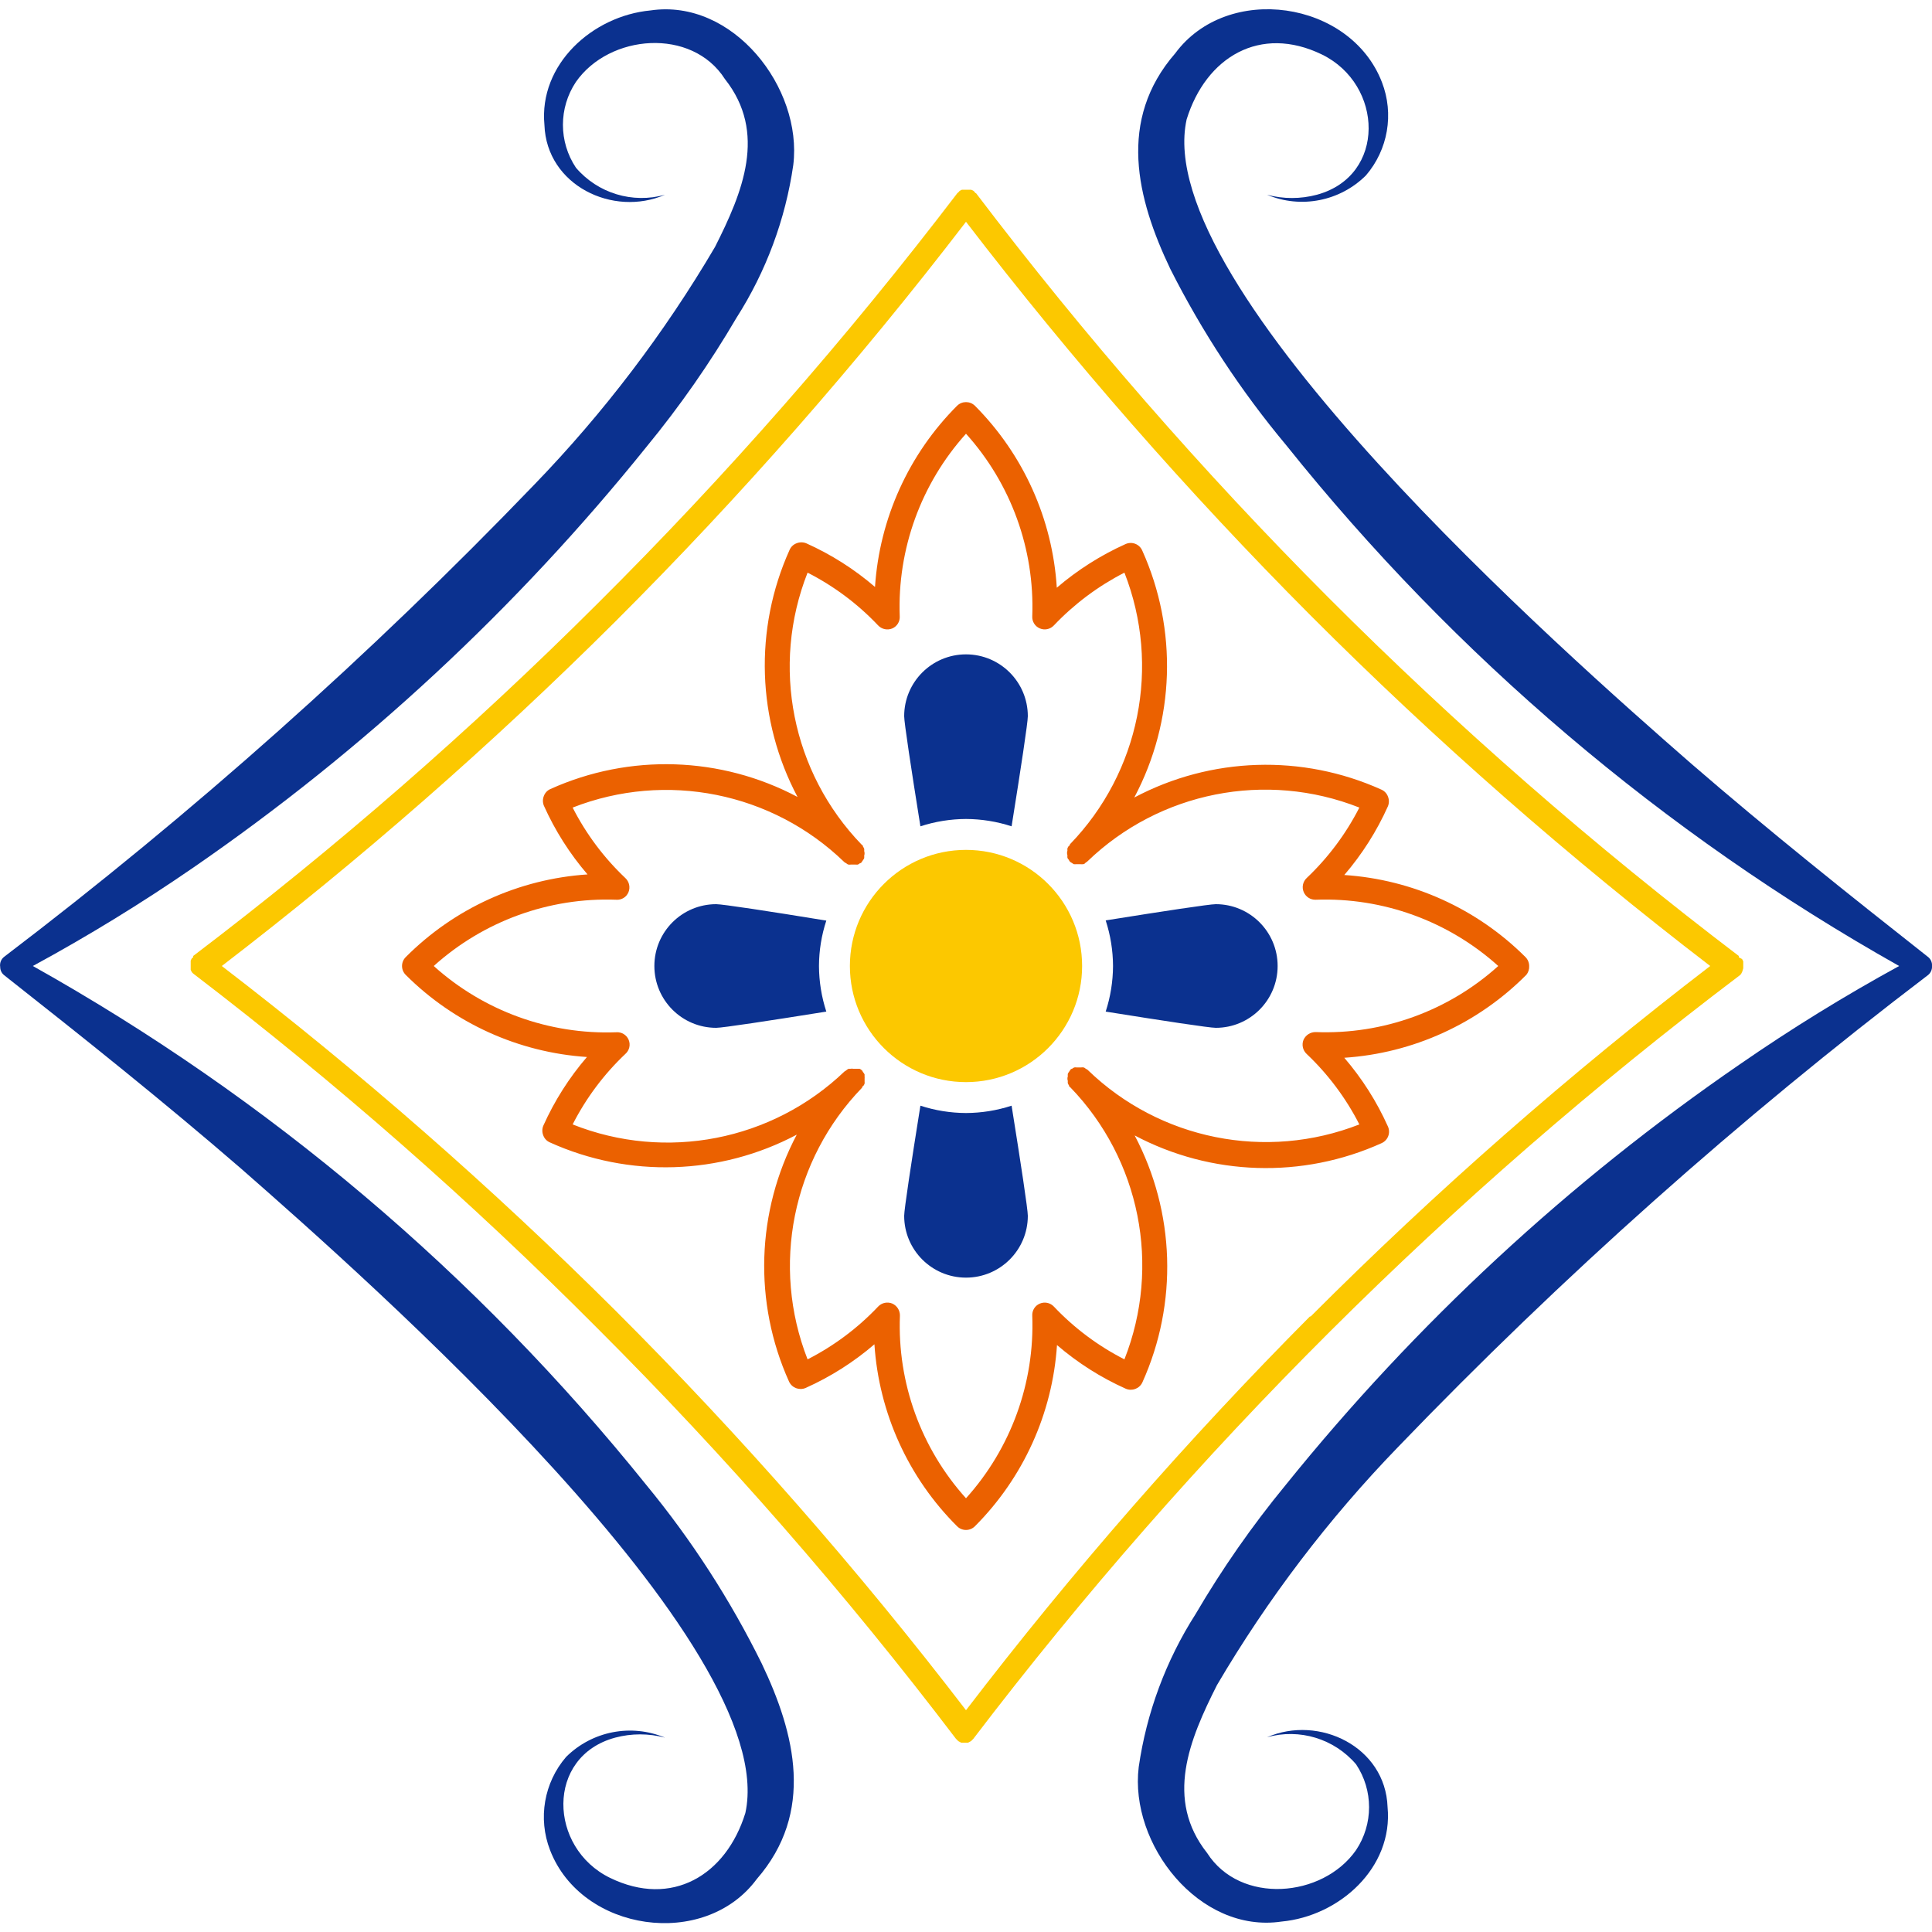
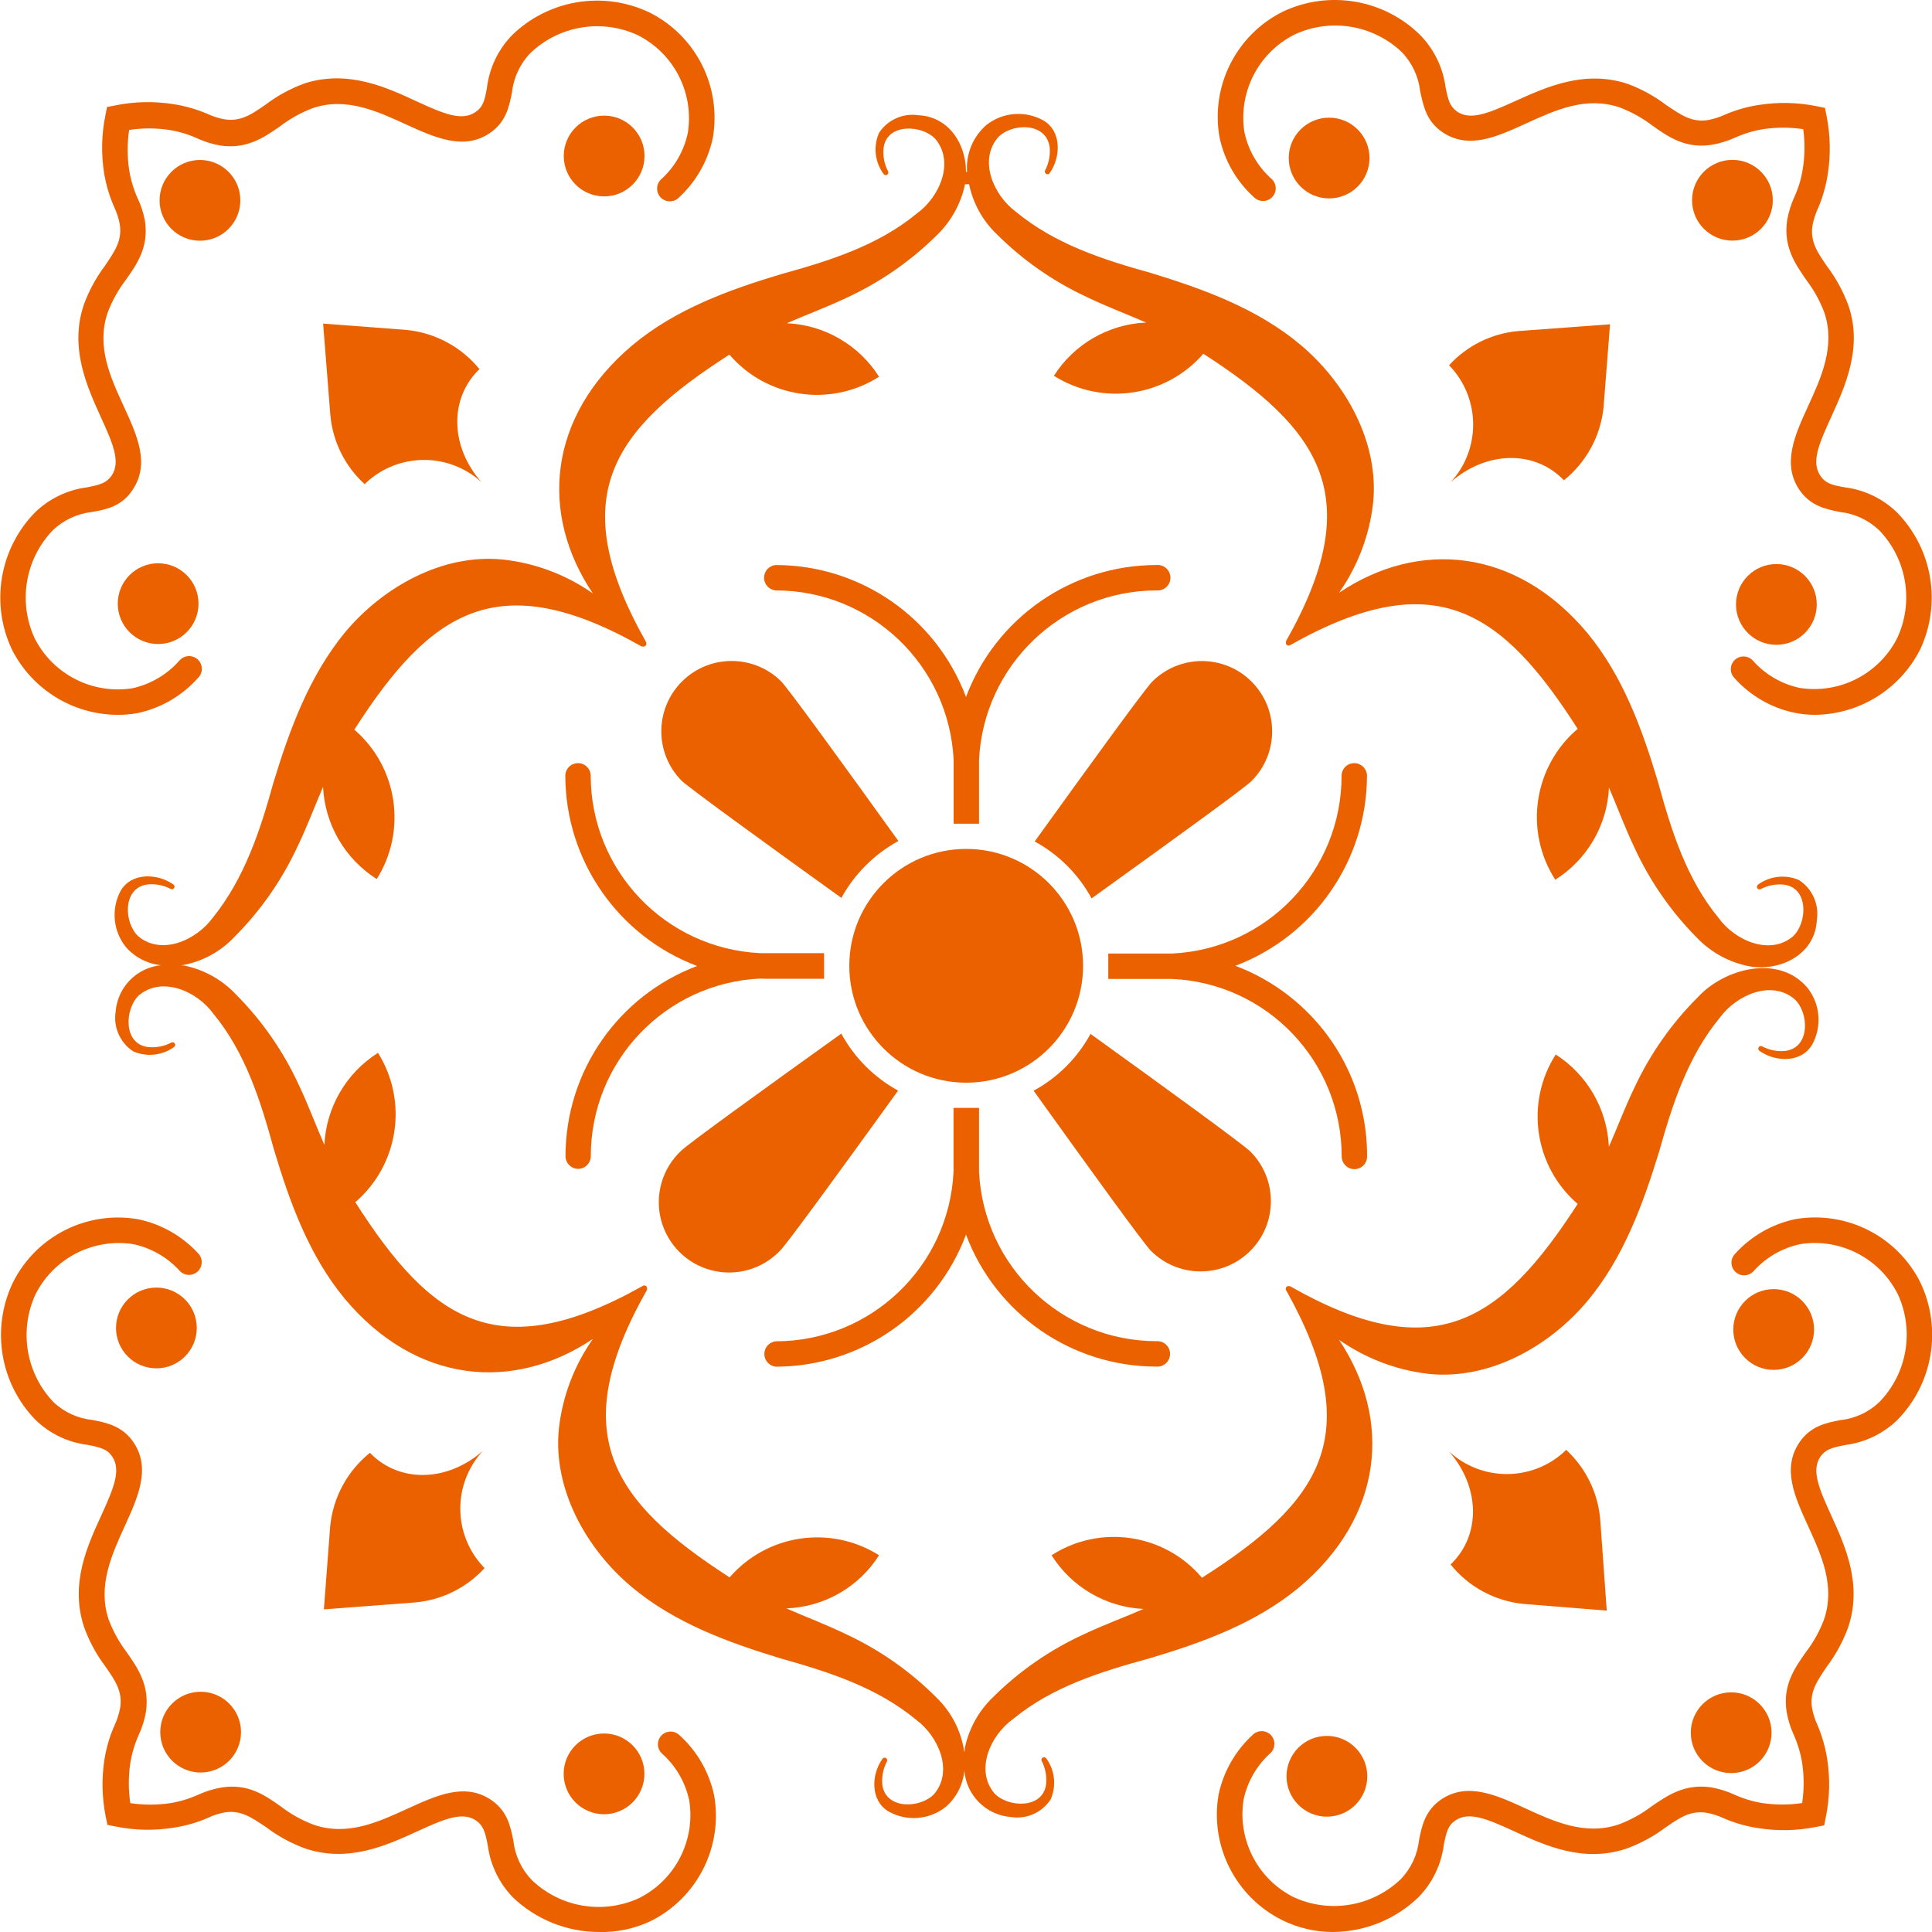
- <svg xmlns="http://www.w3.org/2000/svg" width="100" height="100" viewBox="0 0 100 100">
-   <path d="M90.23,50.12v-.24l0-.12-.06-.12,0,0L90,49.55,90,49.48A207.08,207.08,0,0,1,68.75,30.92,205.88,205.88,0,0,1,50.52,10s-.05,0-.07-.06l-.06-.06,0,0a.52.52,0,0,0-.13-.06l-.11,0h-.24l-.12,0-.12.06,0,0-.05.06s0,0-.07.06A207.08,207.08,0,0,1,30.92,31.25,205.88,205.88,0,0,1,10,49.48l0,.07-.07.05s0,0,0,0l-.06.12,0,.12v.24l0,.12.06.12s0,0,0,0a.63.63,0,0,0,.12.11h0A205.88,205.88,0,0,1,30.92,68.75,207.08,207.08,0,0,1,49.48,90l.12.12h0l.15.08,0,0,.18,0h0l.18,0,0,0,.15-.08a0,0,0,0,0,0,0h0l.12-.12A206.45,206.45,0,0,1,90,50.52h0a.43.43,0,0,0,.12-.11l0,0,.06-.12Zm-22.41,18A210.26,210.26,0,0,0,50,88.52a208.83,208.83,0,0,0-18.16-20.7A210.26,210.26,0,0,0,11.48,50,210.26,210.26,0,0,0,31.84,32.18,208.83,208.83,0,0,0,50,11.48,210.26,210.26,0,0,0,67.82,31.84,208.83,208.83,0,0,0,88.52,50,208.83,208.83,0,0,0,67.82,68.16Z" fill="#fcc800" />
-   <circle cx="50" cy="50" r="6.01" fill="#fcc800" />
-   <path d="M79.15,50a.66.66,0,0,0-.19-.46,14.64,14.64,0,0,0-9.38-4.25,14.63,14.63,0,0,0,2.26-3.56.67.67,0,0,0,0-.5.63.63,0,0,0-.34-.36,14.54,14.54,0,0,0-12.79.41,14.54,14.54,0,0,0,.41-12.79.65.65,0,0,0-.86-.33,14.82,14.82,0,0,0-3.56,2.26A14.64,14.64,0,0,0,50.46,21a.66.66,0,0,0-.92,0,14.64,14.64,0,0,0-4.25,9.38,14.63,14.63,0,0,0-3.56-2.26.67.67,0,0,0-.5,0,.63.63,0,0,0-.36.34,14.54,14.54,0,0,0,.41,12.79,14.54,14.54,0,0,0-12.79-.41.63.63,0,0,0-.34.36.67.67,0,0,0,0,.5,14.63,14.63,0,0,0,2.26,3.56A14.64,14.64,0,0,0,21,49.54a.65.65,0,0,0,0,.92,14.64,14.64,0,0,0,9.38,4.25,14.63,14.63,0,0,0-2.26,3.56.67.67,0,0,0,0,.5.63.63,0,0,0,.34.36,14.52,14.52,0,0,0,12.78-.4,14.55,14.55,0,0,0-.4,12.78.66.66,0,0,0,.86.33,14.63,14.63,0,0,0,3.56-2.26A14.64,14.64,0,0,0,49.54,79a.65.65,0,0,0,.92,0,14.64,14.64,0,0,0,4.25-9.38,14.63,14.63,0,0,0,3.56,2.26.66.66,0,0,0,.86-.33,14.55,14.55,0,0,0-.4-12.78,14.52,14.52,0,0,0,12.78.4.65.65,0,0,0,.33-.86,14.63,14.63,0,0,0-2.26-3.56A14.64,14.64,0,0,0,79,50.46.66.66,0,0,0,79.15,50ZM68.1,53.42a.68.68,0,0,0-.63.4.66.66,0,0,0,.16.73,13.42,13.42,0,0,1,2.73,3.65A13.26,13.26,0,0,1,56.3,55.38a.33.33,0,0,0-.1-.06.26.26,0,0,0-.11-.07.5.5,0,0,0-.13,0l-.11,0-.13,0a.35.35,0,0,0-.11,0,.29.29,0,0,0-.12.07s-.07,0-.09.06h0a.86.86,0,0,0-.07.1.53.53,0,0,0-.06.1.61.61,0,0,0,0,.13.37.37,0,0,0,0,.24.53.53,0,0,0,0,.12.6.6,0,0,0,.06.11s0,.07.07.1A13.26,13.26,0,0,1,58.2,70.36a13.42,13.42,0,0,1-3.65-2.73.65.65,0,0,0-.72-.16.64.64,0,0,0-.4.63A13.38,13.38,0,0,1,50,77.55a13.33,13.33,0,0,1-3.42-9.45.67.67,0,0,0-.4-.63.66.66,0,0,0-.73.16,13.42,13.42,0,0,1-3.65,2.73A13.26,13.26,0,0,1,44.62,56.3s0-.07.07-.1a.39.39,0,0,0,.06-.11.5.5,0,0,0,0-.13.43.43,0,0,0,0-.11.68.68,0,0,0,0-.14s0-.07,0-.1a.6.6,0,0,0-.09-.13.14.14,0,0,0-.05-.08h0a.32.32,0,0,0-.12-.08l-.08,0-.16,0h-.08a.41.41,0,0,0-.16,0h-.09a.6.6,0,0,0-.13.09l-.08.05A13.26,13.26,0,0,1,29.64,58.2a13.42,13.42,0,0,1,2.73-3.65.64.64,0,0,0-.47-1.12A13.38,13.38,0,0,1,22.45,50a13.38,13.38,0,0,1,9.45-3.43.63.63,0,0,0,.63-.39.66.66,0,0,0-.16-.73,13.42,13.42,0,0,1-2.73-3.65A13.26,13.26,0,0,1,43.7,44.62a.33.33,0,0,0,.1.06.26.26,0,0,0,.11.07.5.5,0,0,0,.13,0l.11,0,.13,0a.53.53,0,0,0,.12,0,.34.34,0,0,0,.11-.07s.07,0,.09-.06h0a.86.86,0,0,0,.07-.1.53.53,0,0,0,.06-.1.61.61,0,0,0,0-.13.37.37,0,0,0,0-.24.53.53,0,0,0,0-.12.6.6,0,0,0-.06-.11s0-.07-.07-.1A13.26,13.26,0,0,1,41.8,29.64a13.42,13.42,0,0,1,3.65,2.73.66.66,0,0,0,.73.16.64.64,0,0,0,.39-.63A13.38,13.38,0,0,1,50,22.45a13.38,13.38,0,0,1,3.43,9.45.64.64,0,0,0,.4.63.65.65,0,0,0,.72-.16,13.57,13.57,0,0,1,3.65-2.73A13.26,13.26,0,0,1,55.38,43.7s0,.07-.07.1a.6.6,0,0,0-.06.11.53.53,0,0,0,0,.12.37.37,0,0,0,0,.24.61.61,0,0,0,0,.13.23.23,0,0,0,.07.1.33.33,0,0,0,.06.1h0a.41.41,0,0,0,.11.07.47.47,0,0,0,.09.06.61.61,0,0,0,.13,0l.11,0h.09a.76.76,0,0,0,.16,0s.06,0,.1-.06l.11-.08A13.26,13.26,0,0,1,70.36,41.8a13.42,13.42,0,0,1-2.73,3.65.65.65,0,0,0,.47,1.12A13.38,13.38,0,0,1,77.55,50,13.33,13.33,0,0,1,68.1,53.42Z" fill="#eb6100" />
-   <path d="M50,42.39a7.72,7.72,0,0,1,2.36.38c.48-3,.84-5.37.84-5.7a3.2,3.2,0,1,0-6.4,0c0,.33.36,2.7.84,5.7A7.72,7.72,0,0,1,50,42.39Z" fill="#0b318f" />
-   <path d="M57.61,50a7.72,7.72,0,0,1-.38,2.36c3,.48,5.37.84,5.7.84a3.2,3.2,0,0,0,0-6.4c-.33,0-2.7.36-5.7.84A7.72,7.72,0,0,1,57.61,50Z" fill="#0b318f" />
-   <path d="M50,57.61a7.72,7.72,0,0,1-2.36-.38c-.48,3-.84,5.37-.84,5.7a3.2,3.2,0,1,0,6.4,0c0-.33-.36-2.7-.84-5.7A7.72,7.72,0,0,1,50,57.61Z" fill="#0b318f" />
-   <path d="M42.39,50a7.61,7.61,0,0,1,.38-2.35c-3-.49-5.37-.85-5.7-.85a3.2,3.2,0,1,0,0,6.4c.33,0,2.7-.36,5.7-.84A7.72,7.72,0,0,1,42.39,50Z" fill="#0b318f" />
-   <path d="M33.46,76.87A109.21,109.21,0,0,0,1.7,50,92.37,92.37,0,0,0,10,44.91,110.75,110.75,0,0,0,33.46,23.13a51.49,51.49,0,0,0,4.66-6.68,20,20,0,0,0,2.94-7.91c.49-4-3.13-8.63-7.39-8-3,.28-5.79,2.79-5.49,5.93.11,3.12,3.55,4.78,6.24,3.61a4.47,4.47,0,0,1-4.61-1.4,4,4,0,0,1,0-4.44c1.73-2.48,6-2.83,7.71-.15,2.2,2.78.92,5.86-.51,8.69A65.34,65.34,0,0,1,27.64,25.1,238.11,238.11,0,0,1,.22,49.52a.55.55,0,0,0-.21.53.54.54,0,0,0,.21.43c4.15,3.27,8.25,6.54,12.25,10,6.53,5.72,28,24.68,26.11,33.36-1,3.23-3.81,4.91-7,3.36s-3.35-6.28.26-7.26a5,5,0,0,1,2.58,0,4.69,4.69,0,0,0-5.12,1,4.76,4.76,0,0,0-.83,4.82c1.63,4.24,8,5.16,10.7,1.5,3-3.45,2-7.51.25-11.17A47.87,47.87,0,0,0,33.46,76.87Z" fill="#0b318f" />
-   <path d="M99.78,49.52c-4.15-3.27-8.25-6.54-12.25-10C81,33.82,59.5,14.86,61.42,6.18c1-3.23,3.81-4.91,7-3.36s3.35,6.28-.26,7.26a5,5,0,0,1-2.58,0,4.69,4.69,0,0,0,5.12-1,4.76,4.76,0,0,0,.83-4.82c-1.63-4.24-8-5.16-10.7-1.5-3,3.45-2,7.51-.25,11.17a47.87,47.87,0,0,0,6,9.12A109.21,109.21,0,0,0,98.3,50a92.37,92.37,0,0,0-8.25,5.09A110.75,110.75,0,0,0,66.54,76.87a51.49,51.49,0,0,0-4.66,6.68,20,20,0,0,0-2.94,7.91c-.49,4,3.13,8.63,7.39,8,3-.28,5.79-2.79,5.49-5.93-.11-3.12-3.55-4.78-6.24-3.61a4.47,4.47,0,0,1,4.61,1.4,4,4,0,0,1,0,4.44c-1.73,2.48-6,2.83-7.71.15-2.2-2.78-.92-5.86.51-8.69A65.34,65.34,0,0,1,72.36,74.9,238.11,238.11,0,0,1,99.78,50.48.55.55,0,0,0,100,50,.54.54,0,0,0,99.78,49.52Z" fill="#0b318f" />
+ <svg xmlns="http://www.w3.org/2000/svg" width="200" height="200" viewBox="0 0 200 200">
+   <g>
+     <path d="M93,87.06c-5.88-8.18-11.44-15.84-12.16-16.55A7.28,7.28,0,0,0,70.54,80.8c.72.71,8.38,6.27,16.56,12.15A14.9,14.9,0,0,1,93,87.06Z" fill="#eb6100" />
+     <circle cx="100.02" cy="99.98" r="12.1" fill="#eb6100" />
+     <path d="M49.84,49.91s0,0,0,0c-3.22-3.65-3.34-8.56-.32-11.59l.12-.1a11.17,11.17,0,0,0-7.59-4.07l-8.6-.65L34.2,43a11,11,0,0,0,3.56,7.13l.13-.15A8.82,8.82,0,0,1,49.84,49.91Z" fill="#eb6100" />
+     <path d="M150.19,49.9a0,0,0,1,0,0,0c3.66-3.21,8.58-3.32,11.59-.3a1.31,1.31,0,0,0,.11.12A11.13,11.13,0,0,0,166,42.17l.67-8.6-9.5.7A11,11,0,0,0,150,37.82a1.66,1.66,0,0,1,.14.13A8.81,8.81,0,0,1,150.19,49.9Z" fill="#eb6100" />
+     <path d="M150,150.25s-.06,0,0,0c3.21,3.66,3.31,8.58.28,11.59l-.12.11a11.09,11.09,0,0,0,7.57,4.09l8.6.69-.68-9.5a11.09,11.09,0,0,0-3.53-7.15l-.13.15A8.81,8.81,0,0,1,150,150.25Z" fill="#eb6100" />
+     <path d="M50,150.18a0,0,0,0,0,0,0c-3.65,3.22-8.57,3.35-11.59.33a1.31,1.31,0,0,0-.11-.12A11.17,11.17,0,0,0,34.18,158l-.65,8.6,9.5-.72a11.08,11.08,0,0,0,7.14-3.56c-.05-.05-.11-.09-.15-.14A8.81,8.81,0,0,1,50,150.18Z" fill="#eb6100" />
+     <circle cx="20.7" cy="20.74" r="4.18" fill="#eb6100" />
+     <circle cx="16.37" cy="62.49" r="4.18" fill="#eb6100" />
+     <circle cx="62.54" cy="16.15" r="4.18" fill="#eb6100" />
+     <path d="M12.09,74A12.32,12.32,0,0,1,1.24,67.25,12.61,12.61,0,0,1,3.61,53.06,9.45,9.45,0,0,1,9,50.45c1.36-.27,2-.43,2.56-1.22.93-1.4.18-3.22-1.13-6.07C9,40,7.18,36,8.67,31.57a15.44,15.44,0,0,1,2.2-4.06c1-1.5,1.79-2.59,1.53-4.28a7.38,7.38,0,0,0-.57-1.78,14.49,14.49,0,0,1-1.05-3.51,16.86,16.86,0,0,1,.13-6l.17-.86.86-.17a16.86,16.86,0,0,1,6-.13,14.49,14.49,0,0,1,3.51,1,7.38,7.38,0,0,0,1.78.57c1.7.26,2.78-.49,4.28-1.53a15.44,15.44,0,0,1,4.06-2.2C36,7.22,39.94,9,43.12,10.49c2.85,1.31,4.67,2.06,6.07,1.13.79-.52,1-1.2,1.22-2.56A9.45,9.45,0,0,1,53,3.65,12.61,12.61,0,0,1,67.21,1.28a12.19,12.19,0,0,1,6.58,13,11.67,11.67,0,0,1-3.63,6.28,1.32,1.32,0,0,1-1.78-1.94,9,9,0,0,0,2.82-4.84A9.63,9.63,0,0,0,66,3.63,10,10,0,0,0,54.89,5.51,6.94,6.94,0,0,0,53,9.57c-.29,1.45-.61,3.09-2.34,4.24-2.69,1.79-5.71.4-8.63-.93S35.84,10,32.36,11.2A13.26,13.26,0,0,0,29,13.07c-1.7,1.18-3.45,2.39-6.18,2a9.91,9.91,0,0,1-2.39-.74,11.22,11.22,0,0,0-2.92-.88,14,14,0,0,0-4.14,0,14,14,0,0,0,0,4.14,11.66,11.66,0,0,0,.87,2.92A9.47,9.47,0,0,1,15,22.83c.42,2.73-.79,4.48-2,6.18a13.26,13.26,0,0,0-1.87,3.39c-1.16,3.48.28,6.62,1.68,9.66s2.72,5.94.93,8.63C12.62,52.42,11,52.74,9.53,53a7,7,0,0,0-4.07,1.9A10.06,10.06,0,0,0,3.59,66.08,9.66,9.66,0,0,0,13.7,71.25a9.1,9.1,0,0,0,4.84-2.83,1.32,1.32,0,1,1,1.94,1.78,11.61,11.61,0,0,1-6.28,3.63A11.59,11.59,0,0,1,12.09,74Z" fill="#eb6100" />
+     <circle cx="179.34" cy="20.73" r="4.18" fill="#eb6100" />
+     <circle cx="137.59" cy="16.36" r="4.18" fill="#eb6100" />
+     <circle cx="183.89" cy="62.57" r="4.18" fill="#eb6100" />
+     <path d="M187.91,74a10.81,10.81,0,0,1-2.12-.21,11.54,11.54,0,0,1-6.27-3.63,1.31,1.31,0,0,1,1.93-1.78,9,9,0,0,0,4.84,2.83,9.63,9.63,0,0,0,10.11-5.16,10,10,0,0,0-1.86-11.15,7,7,0,0,0-4.07-1.9c-1.44-.29-3.08-.61-4.23-2.34-1.79-2.69-.4-5.71.94-8.63s2.84-6.18,1.68-9.66A13.24,13.24,0,0,0,187,29c-1.18-1.7-2.39-3.45-2-6.18a10,10,0,0,1,.74-2.4,11.13,11.13,0,0,0,.88-2.91,14,14,0,0,0,.05-4.14,14.06,14.06,0,0,0-4.15,0,11.66,11.66,0,0,0-2.91.88,10,10,0,0,1-2.4.74c-2.73.42-4.48-.8-6.17-2a13.35,13.35,0,0,0-3.4-1.88c-3.47-1.16-6.62.28-9.66,1.67s-5.94,2.72-8.63.92c-1.72-1.14-2-2.78-2.33-4.23a7,7,0,0,0-1.9-4.07A10,10,0,0,0,134,3.58a9.64,9.64,0,0,0-5.18,10.1,9,9,0,0,0,2.82,4.85,1.31,1.31,0,0,1-1.78,1.93,11.55,11.55,0,0,1-3.62-6.27,12.17,12.17,0,0,1,6.59-13A12.59,12.59,0,0,1,147,3.61,9.5,9.5,0,0,1,149.64,9c.27,1.36.43,2,1.21,2.56,1.4.93,3.22.17,6.08-1.13C160.1,9,164.06,7.2,168.52,8.69a15.5,15.5,0,0,1,4,2.21c1.51,1,2.59,1.79,4.28,1.53a7.59,7.59,0,0,0,1.79-.57,14.21,14.21,0,0,1,3.51-1,17,17,0,0,1,5.95.13l.87.18.17.86a17.09,17.09,0,0,1,.12,6,14.49,14.49,0,0,1-1,3.51,7.88,7.88,0,0,0-.58,1.78c-.26,1.69.49,2.78,1.53,4.28a15.73,15.73,0,0,1,2.2,4.06C192.84,36,191,40,189.57,43.16c-1.31,2.85-2.07,4.67-1.14,6.07.52.79,1.2,1,2.56,1.22a9.47,9.47,0,0,1,5.41,2.62,12.62,12.62,0,0,1,2.36,14.19A12.35,12.35,0,0,1,187.91,74Z" fill="#eb6100" />
+     <circle cx="179.21" cy="179.37" r="4.18" fill="#eb6100" />
+     <circle cx="183.61" cy="137.63" r="4.18" fill="#eb6100" />
+     <circle cx="137.36" cy="183.88" r="4.18" fill="#eb6100" />
+     <path d="M138,200a11.81,11.81,0,0,1-5.29-1.24,12.2,12.2,0,0,1-6.56-13,11.69,11.69,0,0,1,3.64-6.27,1.32,1.32,0,0,1,1.78,1.94,9,9,0,0,0-2.83,4.84,9.62,9.62,0,0,0,5.15,10.11A10,10,0,0,0,145,194.54a6.94,6.94,0,0,0,1.9-4.06c.29-1.45.62-3.09,2.35-4.24,2.7-1.78,5.71-.39,8.63.95s6.17,2.85,9.65,1.69a13,13,0,0,0,3.4-1.86c1.7-1.17,3.45-2.38,6.18-2a9.91,9.91,0,0,1,2.39.74,11.57,11.57,0,0,0,2.92.89,14,14,0,0,0,4.14,0,14,14,0,0,0,0-4.14,11.8,11.8,0,0,0-.87-2.92,9.48,9.48,0,0,1-.74-2.39c-.42-2.73.8-4.48,2-6.18a13,13,0,0,0,1.88-3.39c1.17-3.47-.27-6.62-1.66-9.66s-2.71-5.94-.91-8.63c1.15-1.72,2.79-2.05,4.24-2.33a6.88,6.88,0,0,0,4.07-1.89,10,10,0,0,0,1.89-11.15,9.63,9.63,0,0,0-10.09-5.18,9,9,0,0,0-4.85,2.81,1.31,1.31,0,1,1-1.93-1.78,11.63,11.63,0,0,1,6.28-3.62,12.19,12.19,0,0,1,12.95,6.61,12.61,12.61,0,0,1-2.4,14.18,9.49,9.49,0,0,1-5.42,2.6c-1.36.27-2,.43-2.56,1.21-.93,1.4-.18,3.22,1.13,6.08,1.45,3.18,3.25,7.13,1.75,11.59a15.74,15.74,0,0,1-2.21,4.06c-1,1.49-1.79,2.58-1.53,4.27a7.16,7.16,0,0,0,.57,1.79,14.73,14.73,0,0,1,1,3.51,16.87,16.87,0,0,1-.14,6l-.17.86-.87.17a16.85,16.85,0,0,1-6,.11,14.24,14.24,0,0,1-3.5-1,7.63,7.63,0,0,0-1.79-.58c-1.69-.26-2.77.49-4.28,1.53a15.56,15.56,0,0,1-4.06,2.19c-4.46,1.48-8.41-.34-11.58-1.8-2.86-1.31-4.68-2.07-6.08-1.14-.78.52-.95,1.19-1.22,2.55a9.47,9.47,0,0,1-2.62,5.41A12.86,12.86,0,0,1,138,200Z" fill="#eb6100" />
+     <circle cx="20.77" cy="179.31" r="4.18" fill="#eb6100" />
+     <circle cx="62.53" cy="183.63" r="4.18" fill="#eb6100" />
+     <circle cx="16.19" cy="137.47" r="4.18" fill="#eb6100" />
+     <path d="M62,200a12.91,12.91,0,0,1-8.92-3.6A9.5,9.5,0,0,1,50.49,191c-.27-1.36-.44-2-1.22-2.55-1.4-.93-3.22-.18-6.07,1.13-3.18,1.45-7.13,3.27-11.59,1.78a15.57,15.57,0,0,1-4.06-2.21c-1.5-1-2.59-1.79-4.28-1.53a7,7,0,0,0-1.78.58,14.11,14.11,0,0,1-3.51,1,16.62,16.62,0,0,1-6-.12l-.86-.17-.18-.87a17,17,0,0,1-.12-5.95,14.21,14.21,0,0,1,1.05-3.51,7.59,7.59,0,0,0,.57-1.79c.26-1.69-.49-2.78-1.53-4.28a15.28,15.28,0,0,1-2.2-4.06c-1.49-4.46.32-8.41,1.78-11.58,1.3-2.86,2.06-4.68,1.13-6.08-.52-.78-1.2-.95-2.56-1.22A9.39,9.39,0,0,1,3.69,147,12.59,12.59,0,0,1,1.32,132.8a12.16,12.16,0,0,1,13-6.58,11.71,11.71,0,0,1,6.28,3.62,1.32,1.32,0,0,1-1.94,1.78,9,9,0,0,0-4.84-2.82A9.65,9.65,0,0,0,3.67,134a10.06,10.06,0,0,0,1.87,11.15A6.88,6.88,0,0,0,9.61,147c1.45.29,3.09.62,4.24,2.35,1.79,2.69.4,5.7-.93,8.62s-2.84,6.19-1.68,9.66a13.33,13.33,0,0,0,1.87,3.4c1.18,1.69,2.39,3.44,2,6.17a9.43,9.43,0,0,1-.75,2.4,11.66,11.66,0,0,0-.87,2.92,14,14,0,0,0,0,4.14,14,14,0,0,0,4.14,0,11.53,11.53,0,0,0,2.91-.88,9.7,9.7,0,0,1,2.4-.74c2.73-.43,4.48.79,6.18,2a13,13,0,0,0,3.39,1.87c3.48,1.17,6.62-.28,9.66-1.67s5.94-2.72,8.63-.94c1.73,1.15,2.05,2.79,2.34,4.24a7,7,0,0,0,1.9,4.07,10,10,0,0,0,11.14,1.87,9.62,9.62,0,0,0,5.17-10.1,9,9,0,0,0-2.82-4.85,1.31,1.31,0,1,1,1.78-1.93,11.67,11.67,0,0,1,3.62,6.27,12.18,12.18,0,0,1-6.57,13A11.77,11.77,0,0,1,62,200Z" fill="#eb6100" />
+     <path d="M113,93c8.18-5.88,15.85-11.43,16.56-12.15a7.27,7.27,0,1,0-10.28-10.29c-.72.71-6.28,8.37-12.17,16.55A14.71,14.71,0,0,1,113,93Z" fill="#eb6100" />
+     <path d="M107,112.91c5.87,8.19,11.42,15.86,12.14,16.57a7.27,7.27,0,1,0,10.3-10.27c-.72-.72-8.37-6.29-16.55-12.18A14.69,14.69,0,0,1,107,112.91Z" fill="#eb6100" />
+     <path d="M87.09,107c-8.19,5.87-15.86,11.41-16.58,12.13a7.28,7.28,0,1,0,10.27,10.31c.72-.72,6.29-8.37,12.19-16.54A14.77,14.77,0,0,1,87.09,107Z" fill="#eb6100" />
+     <path d="M80.33,61.12A18.44,18.44,0,0,1,98.72,78.67c0,.28,0,.57,0,.86l0,.65v5.09h2.63V80.84h0V79.53c0-.29,0-.58,0-.86a18.43,18.43,0,0,1,18.38-17.55,1.32,1.32,0,1,0,0-2.63A21.08,21.08,0,0,0,100,72.15a21.06,21.06,0,0,0-19.7-13.66,1.32,1.32,0,0,0,0,2.63Z" fill="#eb6100" />
+     <path d="M135.36,104.8a21,21,0,0,0-7.48-4.82,21.09,21.09,0,0,0,13.63-19.71A1.32,1.32,0,0,0,140.19,79h0a1.31,1.31,0,0,0-1.31,1.31,18.42,18.42,0,0,1-17.55,18.4l-.85,0-.67,0h-5.08v2.63h4.44v0h1.31l.86,0a18.38,18.38,0,0,1,17.55,18.38,1.32,1.32,0,0,0,1.32,1.31h0a1.31,1.31,0,0,0,1.31-1.32A20.91,20.91,0,0,0,135.36,104.8Z" fill="#eb6100" />
+     <path d="M119.73,138.84h0a18.43,18.43,0,0,1-18.38-17.54c0-.29,0-.57,0-.86l0-.65v-5.1H98.71v4.44h0v1.31c0,.29,0,.58,0,.86a18.43,18.43,0,0,1-18.38,17.55,1.32,1.32,0,0,0,0,2.63h0A21.06,21.06,0,0,0,100,127.81a21.06,21.06,0,0,0,19.69,13.66h0a1.32,1.32,0,1,0,0-2.63Z" fill="#eb6100" />
+     <path d="M79.57,101.32l.66,0h5.08V98.67H80.88v0H79.56l-.85,0A18.42,18.42,0,0,1,61.15,80.29,1.31,1.31,0,0,0,59.84,79h0a1.31,1.31,0,0,0-1.32,1.31A21.11,21.11,0,0,0,72.16,100a21.06,21.06,0,0,0-13.62,19.7A1.32,1.32,0,0,0,59.85,121h0a1.32,1.32,0,0,0,1.31-1.32A18.4,18.4,0,0,1,78.71,101.3,8.42,8.42,0,0,0,79.57,101.32Z" fill="#eb6100" />
+     <path d="M187.07,102.21c-3-3.48-8.6-1.92-11.29,1a32.76,32.76,0,0,0-6.56,9.33c-1,2.06-1.78,4.15-2.67,6.18a12,12,0,0,0-5.5-9.56,11.94,11.94,0,0,0,2.27,15.47c-7.88,12.19-14.89,17-29.77,8.52l-.06,0h0a.31.31,0,0,0-.32.07l0,0,0,0a.3.3,0,0,0,0,.4c8.38,15,3.51,21.91-8.74,29.71A11.93,11.93,0,0,0,108.86,161a11.92,11.92,0,0,0,9.52,5.56c-2,.87-4.13,1.65-6.2,2.63a32.52,32.52,0,0,0-9.37,6.49A10.15,10.15,0,0,0,99.87,181c0,.12,0,.24-.05.36a9.76,9.76,0,0,0-2.9-5.65,32.6,32.6,0,0,0-9.34-6.54c-2.06-1-4.15-1.78-6.18-2.67A11.87,11.87,0,0,0,91,161h0a12,12,0,0,0-15.47,2.29c-12.19-7.86-17-14.86-8.56-29.75a.64.64,0,0,1,0-.07h0a.38.38,0,0,0-.07-.33l0,0,0,0a.32.32,0,0,0-.4,0c-15,8.41-21.9,3.55-29.72-8.69a12,12,0,0,0,2.35-15.46,11.94,11.94,0,0,0-5.55,9.53c-.88-2-1.66-4.13-2.64-6.19a32.42,32.42,0,0,0-6.5-9.37A10.14,10.14,0,0,0,19,99.94l-.26,0A9.76,9.76,0,0,0,24.26,97a32.76,32.76,0,0,0,6.53-9.35c1-2.06,1.77-4.15,2.65-6.19A12,12,0,0,0,39,91a12,12,0,0,0-2.32-15.47c7.84-12.21,14.83-17.06,29.74-8.61l.07,0h0a.33.33,0,0,0,.33-.07l0,0s0,0,0,0a.33.33,0,0,0,.05-.41c-8.44-14.92-3.59-21.89,8.64-29.73A11.94,11.94,0,0,0,91,39a11.94,11.94,0,0,0-9.54-5.54c2-.88,4.13-1.66,6.19-2.64A32.78,32.78,0,0,0,97,24.33a10.27,10.27,0,0,0,2.9-5.26l.42,0a9.9,9.9,0,0,0,2.81,5.12,32.6,32.6,0,0,0,9.34,6.54c2.06,1,4.15,1.78,6.18,2.66a11.93,11.93,0,0,0-9.55,5.51,12,12,0,0,0,15.47-2.28c12.19,7.86,17,14.86,8.56,29.75a.64.64,0,0,0,0,.07h0a.33.33,0,0,0,.07.32l0,0,0,0a.32.32,0,0,0,.4,0c14.94-8.41,21.9-3.55,29.72,8.69A12,12,0,0,0,161,91.07a11.93,11.93,0,0,0,5.56-9.53c.87,2,1.65,4.13,2.63,6.19a32.61,32.61,0,0,0,6.5,9.37,10.17,10.17,0,0,0,5.39,2.93c3.26.57,6.86-1.26,7-4.82a4.15,4.15,0,0,0-1.84-4.1,4.28,4.28,0,0,0-4.24.46.29.29,0,0,0-.1.35.27.27,0,0,0,.37.12,4.21,4.21,0,0,1,2.41-.46c2.6.33,2.41,4,.92,5.36-2.37,2-6,.45-7.71-1.94-3.3-4-4.87-9-6.24-14-1.64-5.49-3.63-11-7.35-15.5-7.39-8.8-17.46-9.66-25.68-4.14a20.13,20.13,0,0,0,3.52-9.25c.66-6.29-2.83-12.49-7.53-16.43-4.46-3.74-10-5.75-15.46-7.42-5-1.39-9.93-3-13.94-6.3-2.38-1.75-3.92-5.35-1.91-7.72,1.38-1.49,5-1.66,5.36,1a4.27,4.27,0,0,1-.47,2.4c-.16.29.3.57.47.28,1.14-1.6,1.28-4.28-.61-5.43a5.33,5.33,0,0,0-5.94.45,5.87,5.87,0,0,0-2,4.85H100c0-2.9-1.79-5.71-4.92-5.86A4.14,4.14,0,0,0,91,13.75,4.28,4.28,0,0,0,91.46,18a.28.28,0,0,0,.36.1.28.28,0,0,0,.11-.37,4.21,4.21,0,0,1-.46-2.41c.32-2.6,4-2.42,5.36-.93,2,2.37.46,6-1.93,7.72-4,3.3-9,4.88-14,6.26C75.46,30,69.94,32,65.46,35.74c-8.78,7.41-9.62,17.47-4.09,25.69a19.92,19.92,0,0,0-9.26-3.5c-6.29-.66-12.48,2.84-16.41,7.55C32,70,30,75.47,28.31,81c-1.38,5-3,9.93-6.28,14-1.75,2.38-5.34,3.92-7.72,1.92-1.48-1.38-1.66-5,.94-5.36a4.21,4.21,0,0,1,2.41.46.27.27,0,0,0,.27-.47c-1.6-1.13-4.27-1.27-5.42.63A5.3,5.3,0,0,0,13,98a5.6,5.6,0,0,0,3.66,1.92,5.24,5.24,0,0,0-4.69,4.82,4.13,4.13,0,0,0,1.83,4.1A4.29,4.29,0,0,0,18,108.4a.27.27,0,0,0-.27-.47,4.23,4.23,0,0,1-2.41.46c-2.61-.32-2.41-4-.93-5.36,2.38-2,6-.45,7.72,1.94,3.3,4,4.87,9,6.24,14,1.64,5.48,3.63,11,7.35,15.49,7.39,8.8,17.46,9.66,25.68,4.14a20,20,0,0,0-3.52,9.25c-.66,6.29,2.83,12.49,7.53,16.43,4.46,3.74,10,5.75,15.46,7.41,5,1.4,9.93,3,13.94,6.3,2.39,1.76,3.92,5.36,1.91,7.73-1.38,1.48-5,1.65-5.36-.95a4.3,4.3,0,0,1,.47-2.41.27.27,0,0,0-.47-.27c-1.14,1.6-1.27,4.27.62,5.42a5.32,5.32,0,0,0,5.93-.45,5.66,5.66,0,0,0,1.94-3.76,5.25,5.25,0,0,0,4.83,4.8,4.14,4.14,0,0,0,4.1-1.82,4.29,4.29,0,0,0-.45-4.25.28.28,0,0,0-.36-.09.26.26,0,0,0-.11.36,4.29,4.29,0,0,1,.45,2.41c-.33,2.6-4,2.41-5.36.92-2-2.38-.44-6,2-7.72,4-3.29,9-4.85,14-6.22,5.49-1.63,11-3.61,15.51-7.33,8.81-7.38,9.68-17.44,4.17-25.67a20.19,20.19,0,0,0,9.25,3.53c6.29.67,12.49-2.81,16.44-7.5,3.74-4.46,5.76-10,7.44-15.46,1.4-5,3-9.92,6.31-13.93,1.76-2.38,5.37-3.91,7.73-1.89,1.49,1.38,1.65,5-.95,5.35a4.22,4.22,0,0,1-2.41-.47.27.27,0,0,0-.27.47c1.59,1.14,4.27,1.28,5.42-.61A5.34,5.34,0,0,0,187.07,102.21Z" fill="#eb6100" />
+   </g>
</svg>
